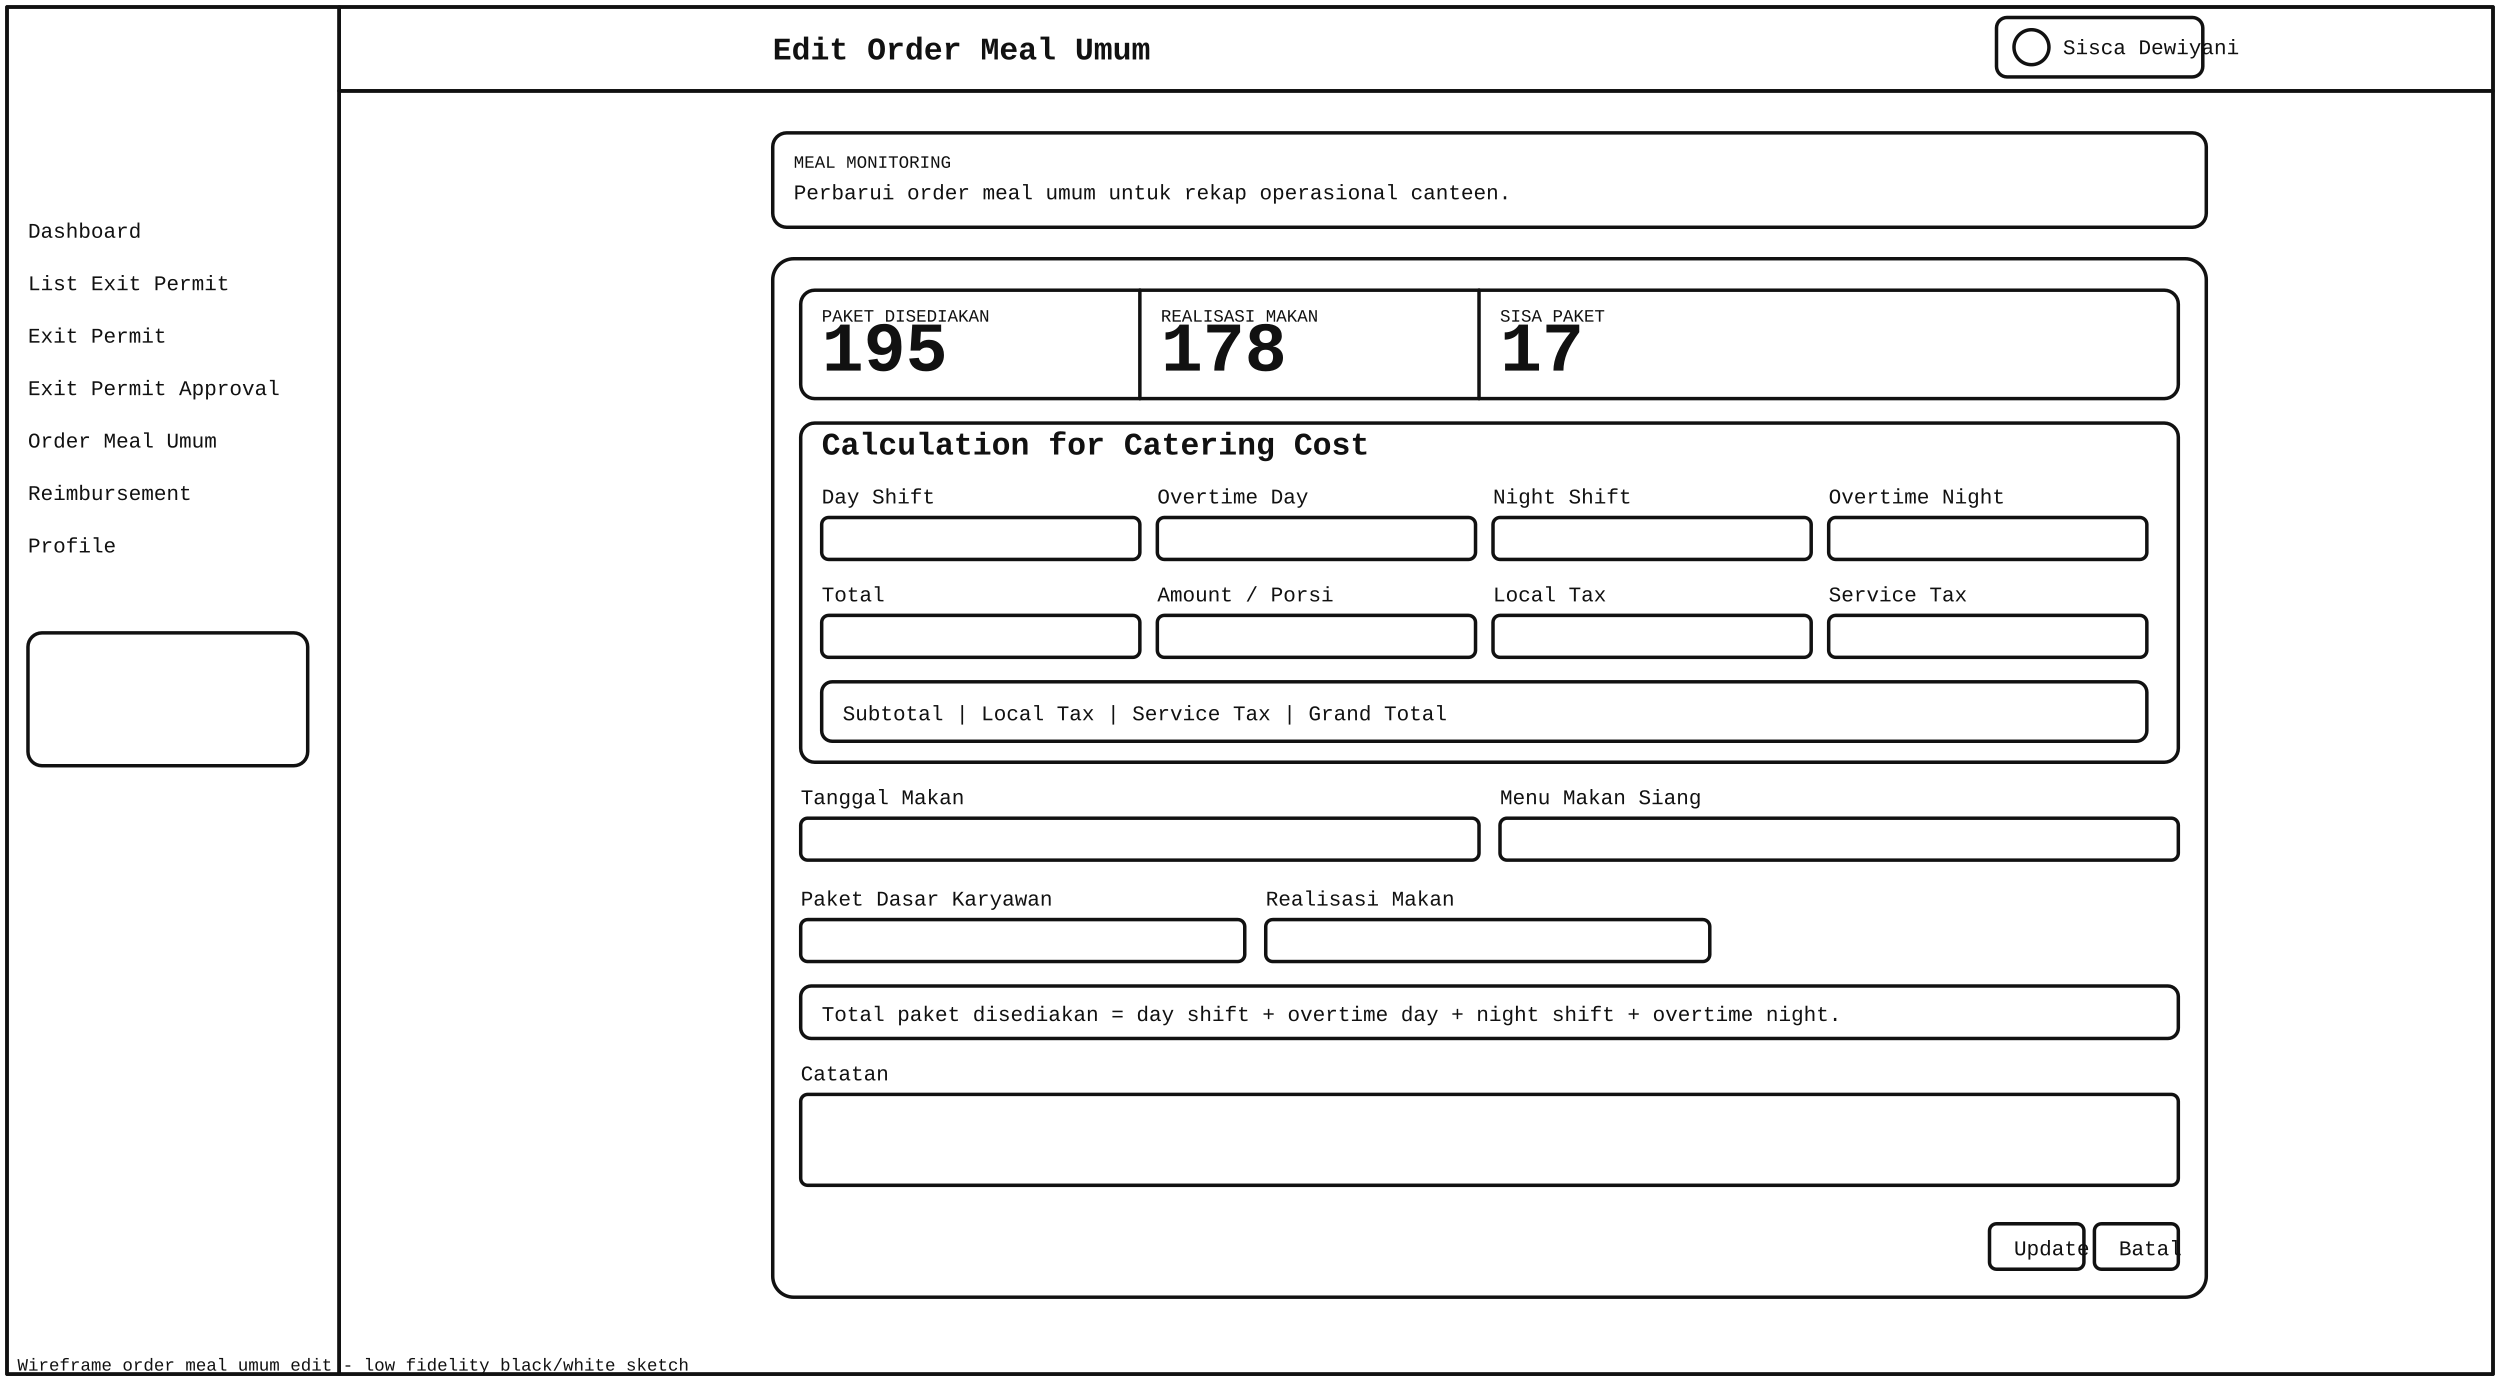
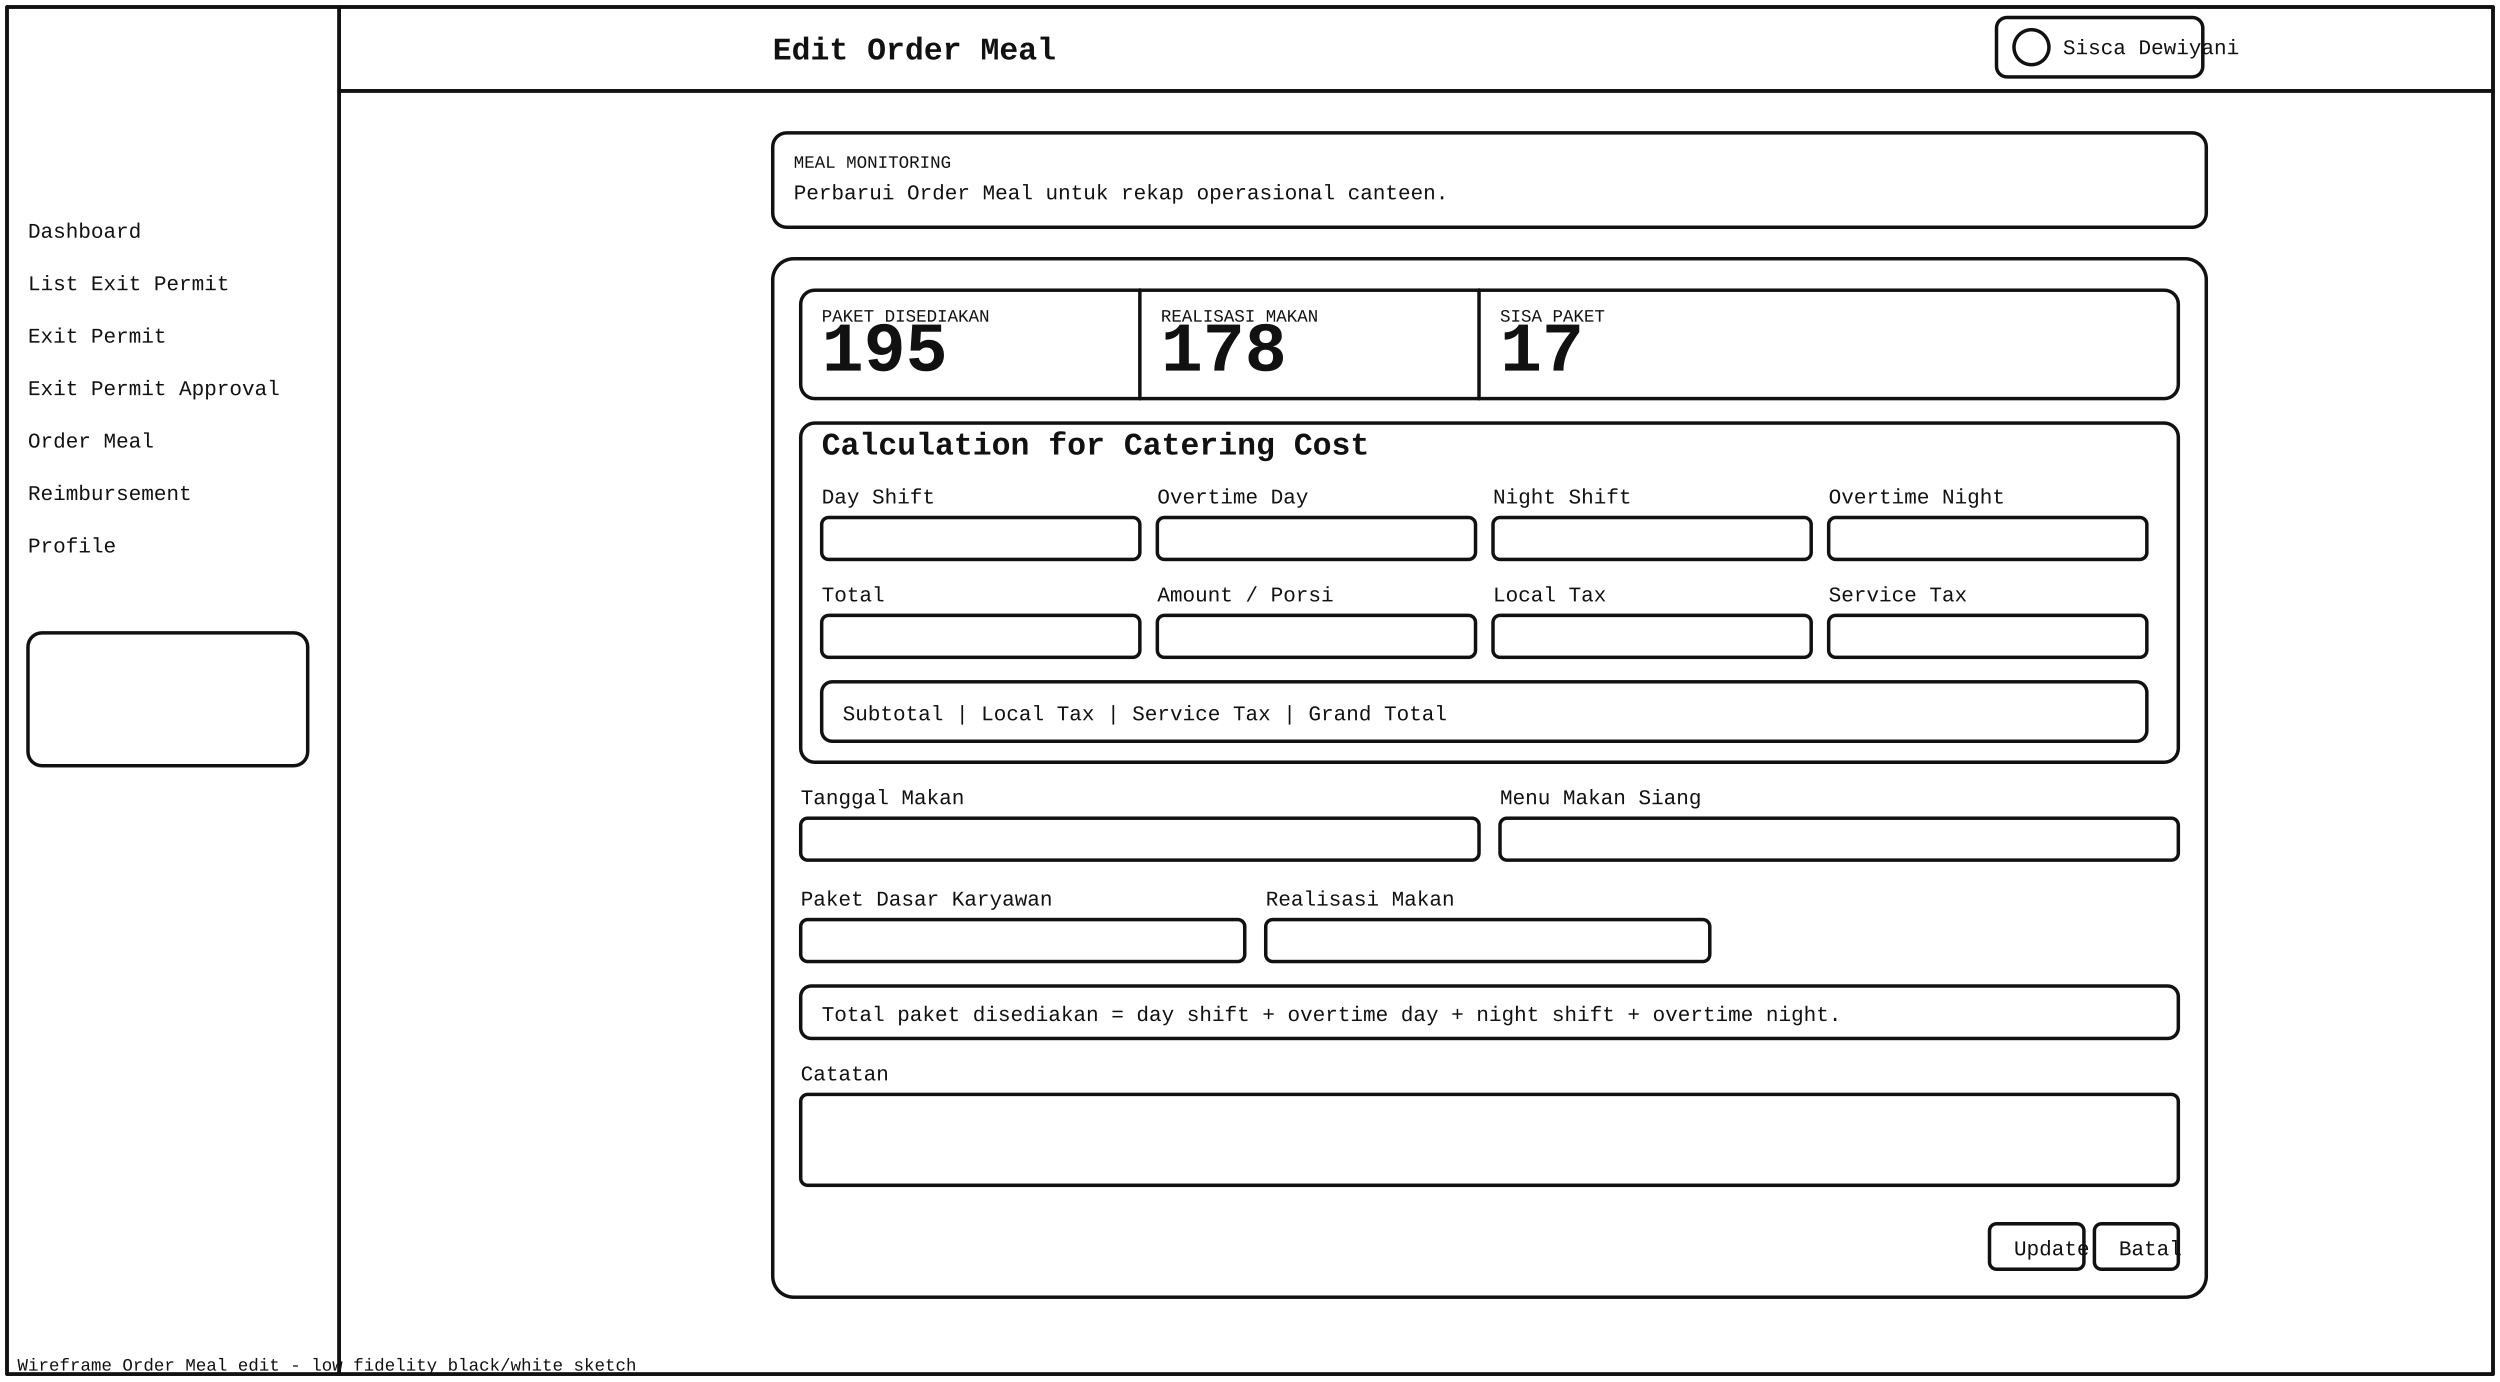
<svg xmlns="http://www.w3.org/2000/svg" width="1430" height="790" viewBox="0 0 1430 790" fill="none">
  <defs>
    <style>
      .l { stroke:#111; stroke-width:2; fill:none; stroke-linecap:round; stroke-linejoin:round; }
      .t { font-family:"Courier New", monospace; font-size:12px; fill:#111; }
      .th { font-family:"Courier New", monospace; font-size:18px; font-weight:700; fill:#111; }
      .ts { font-family:"Courier New", monospace; font-size:10px; fill:#111; }
    </style>
  </defs>
  <rect x="4" y="4" width="1422" height="782" class="l" />
  <rect x="4" y="4" width="190" height="782" class="l" />
  <text x="16" y="136" class="t">Dashboard</text>
  <text x="16" y="166" class="t">List Exit Permit</text>
  <text x="16" y="196" class="t">Exit Permit</text>
  <text x="16" y="226" class="t">Exit Permit Approval</text>
-   <text x="16" y="256" class="t">Order Meal Umum</text>
+   <text x="16" y="256" class="t">Order Meal</text>
  <text x="16" y="286" class="t">Reimbursement</text>
  <text x="16" y="316" class="t">Profile</text>
  <rect x="16" y="362" width="160" height="76" rx="8" class="l" />
  <rect x="194" y="4" width="1232" height="48" class="l" />
-   <text x="442" y="34" class="th">Edit Order Meal Umum</text>
+   <text x="442" y="34" class="th">Edit Order Meal</text>
  <rect x="1142" y="10" width="118" height="34" rx="6" class="l" />
  <circle cx="1162" cy="27" r="10" class="l" />
  <text x="1180" y="31" class="t">Sisca Dewiyani</text>
  <rect x="194" y="52" width="1232" height="734" class="l" />
  <rect x="442" y="76" width="820" height="54" rx="8" class="l" />
  <text x="454" y="96" class="ts">MEAL MONITORING</text>
-   <text x="454" y="114" class="t">Perbarui order meal umum untuk rekap operasional canteen.</text>
+   <text x="454" y="114" class="t">Perbarui Order Meal untuk rekap operasional canteen.</text>
  <rect x="442" y="148" width="820" height="594" rx="12" class="l" />
  <rect x="458" y="166" width="788" height="62" rx="8" class="l" />
  <line x1="652" y1="166" x2="652" y2="228" class="l" />
  <line x1="846" y1="166" x2="846" y2="228" class="l" />
  <text x="470" y="184" class="ts">PAKET DISEDIAKAN</text>
  <text x="470" y="212" class="th" style="font-size:40px;">195</text>
  <text x="664" y="184" class="ts">REALISASI MAKAN</text>
  <text x="664" y="212" class="th" style="font-size:40px;">178</text>
  <text x="858" y="184" class="ts">SISA PAKET</text>
  <text x="858" y="212" class="th" style="font-size:40px;">17</text>
  <rect x="458" y="242" width="788" height="194" rx="8" class="l" />
  <text x="470" y="260" class="th">Calculation for Catering Cost</text>
  <text x="470" y="288" class="t">Day Shift</text>
  <rect x="470" y="296" width="182" height="24" rx="4" class="l" />
  <text x="662" y="288" class="t">Overtime Day</text>
  <rect x="662" y="296" width="182" height="24" rx="4" class="l" />
  <text x="854" y="288" class="t">Night Shift</text>
  <rect x="854" y="296" width="182" height="24" rx="4" class="l" />
  <text x="1046" y="288" class="t">Overtime Night</text>
  <rect x="1046" y="296" width="182" height="24" rx="4" class="l" />
  <text x="470" y="344" class="t">Total</text>
  <rect x="470" y="352" width="182" height="24" rx="4" class="l" />
  <text x="662" y="344" class="t">Amount / Porsi</text>
  <rect x="662" y="352" width="182" height="24" rx="4" class="l" />
  <text x="854" y="344" class="t">Local Tax</text>
  <rect x="854" y="352" width="182" height="24" rx="4" class="l" />
  <text x="1046" y="344" class="t">Service Tax</text>
  <rect x="1046" y="352" width="182" height="24" rx="4" class="l" />
  <rect x="470" y="390" width="758" height="34" rx="6" class="l" />
  <text x="482" y="412" class="t">Subtotal | Local Tax | Service Tax | Grand Total</text>
  <text x="458" y="460" class="t">Tanggal Makan</text>
  <text x="858" y="460" class="t">Menu Makan Siang</text>
  <rect x="458" y="468" width="388" height="24" rx="4" class="l" />
  <rect x="858" y="468" width="388" height="24" rx="4" class="l" />
  <text x="458" y="518" class="t">Paket Dasar Karyawan</text>
  <text x="724" y="518" class="t">Realisasi Makan</text>
  <rect x="458" y="526" width="254" height="24" rx="4" class="l" />
  <rect x="724" y="526" width="254" height="24" rx="4" class="l" />
  <rect x="458" y="564" width="788" height="30" rx="6" class="l" />
  <text x="470" y="584" class="t">Total paket disediakan = day shift + overtime day + night shift + overtime night.</text>
  <text x="458" y="618" class="t">Catatan</text>
  <rect x="458" y="626" width="788" height="52" rx="4" class="l" />
  <rect x="1138" y="700" width="54" height="26" rx="4" class="l" />
  <text x="1152" y="718" class="t">Update</text>
  <rect x="1198" y="700" width="48" height="26" rx="4" class="l" />
  <text x="1212" y="718" class="t">Batal</text>
-   <text x="10" y="784" class="ts">Wireframe order meal umum edit - low fidelity black/white sketch</text>
+   <text x="10" y="784" class="ts">Wireframe Order Meal edit - low fidelity black/white sketch</text>
</svg>
